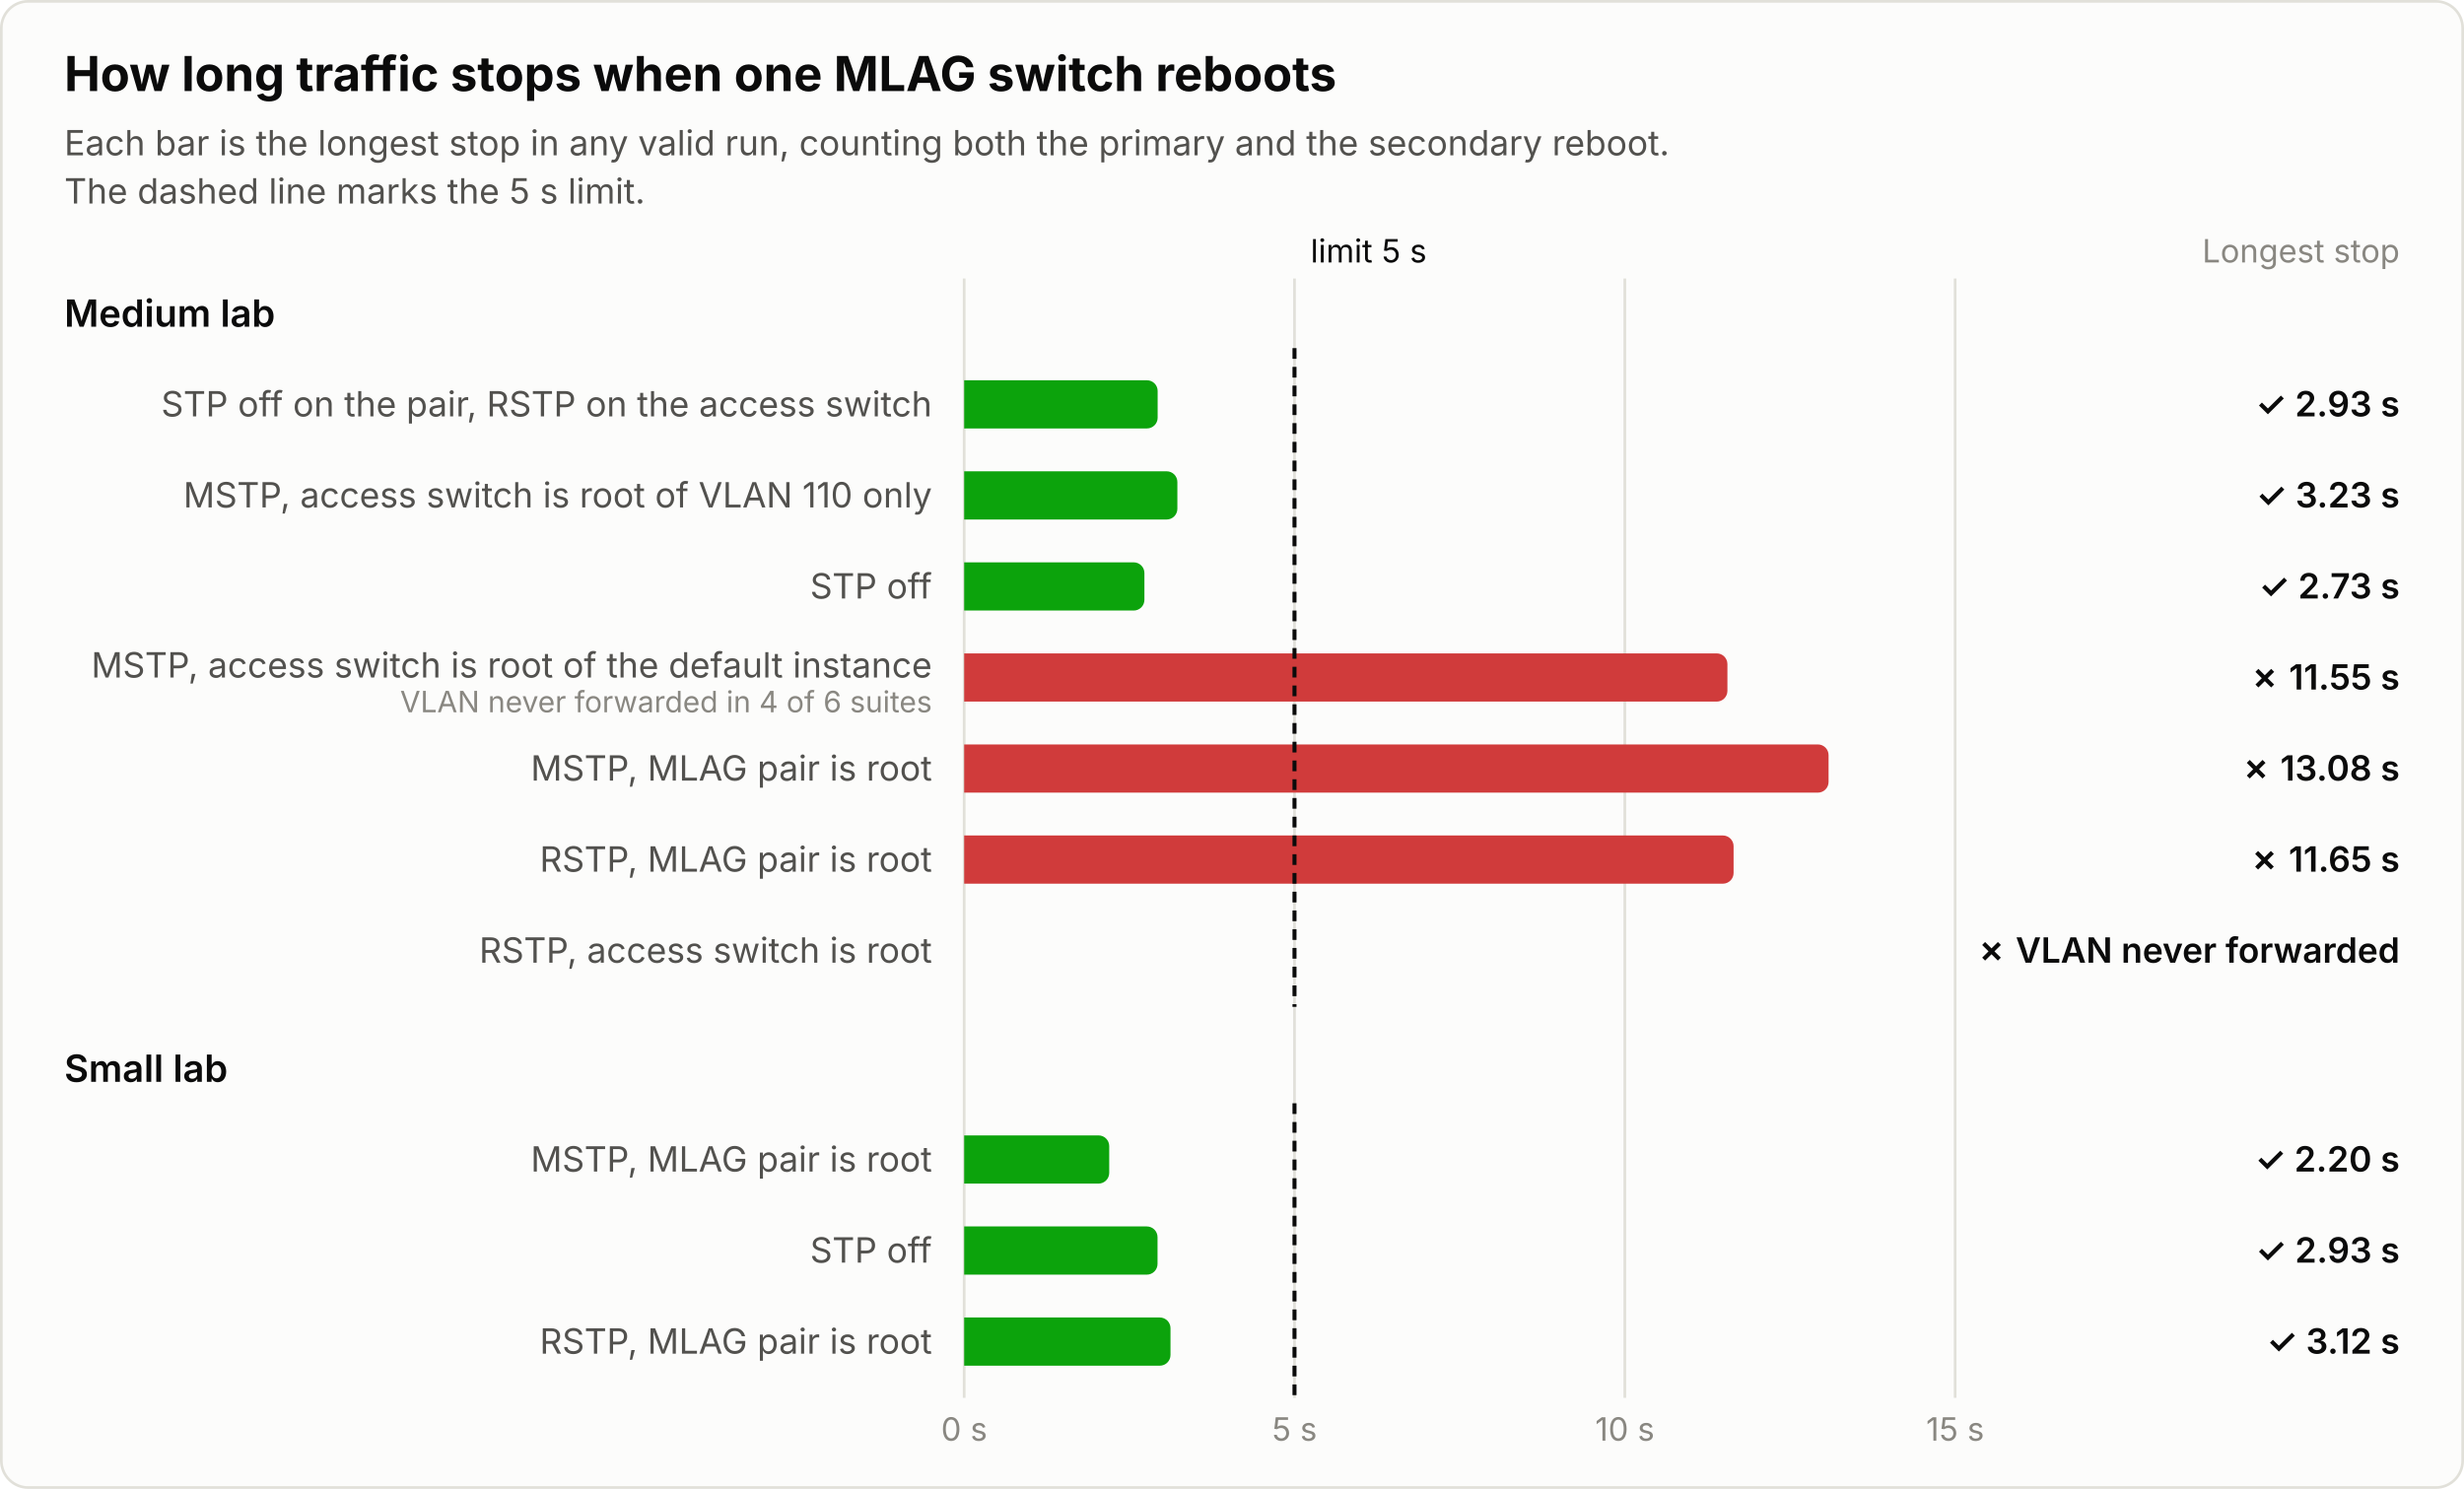
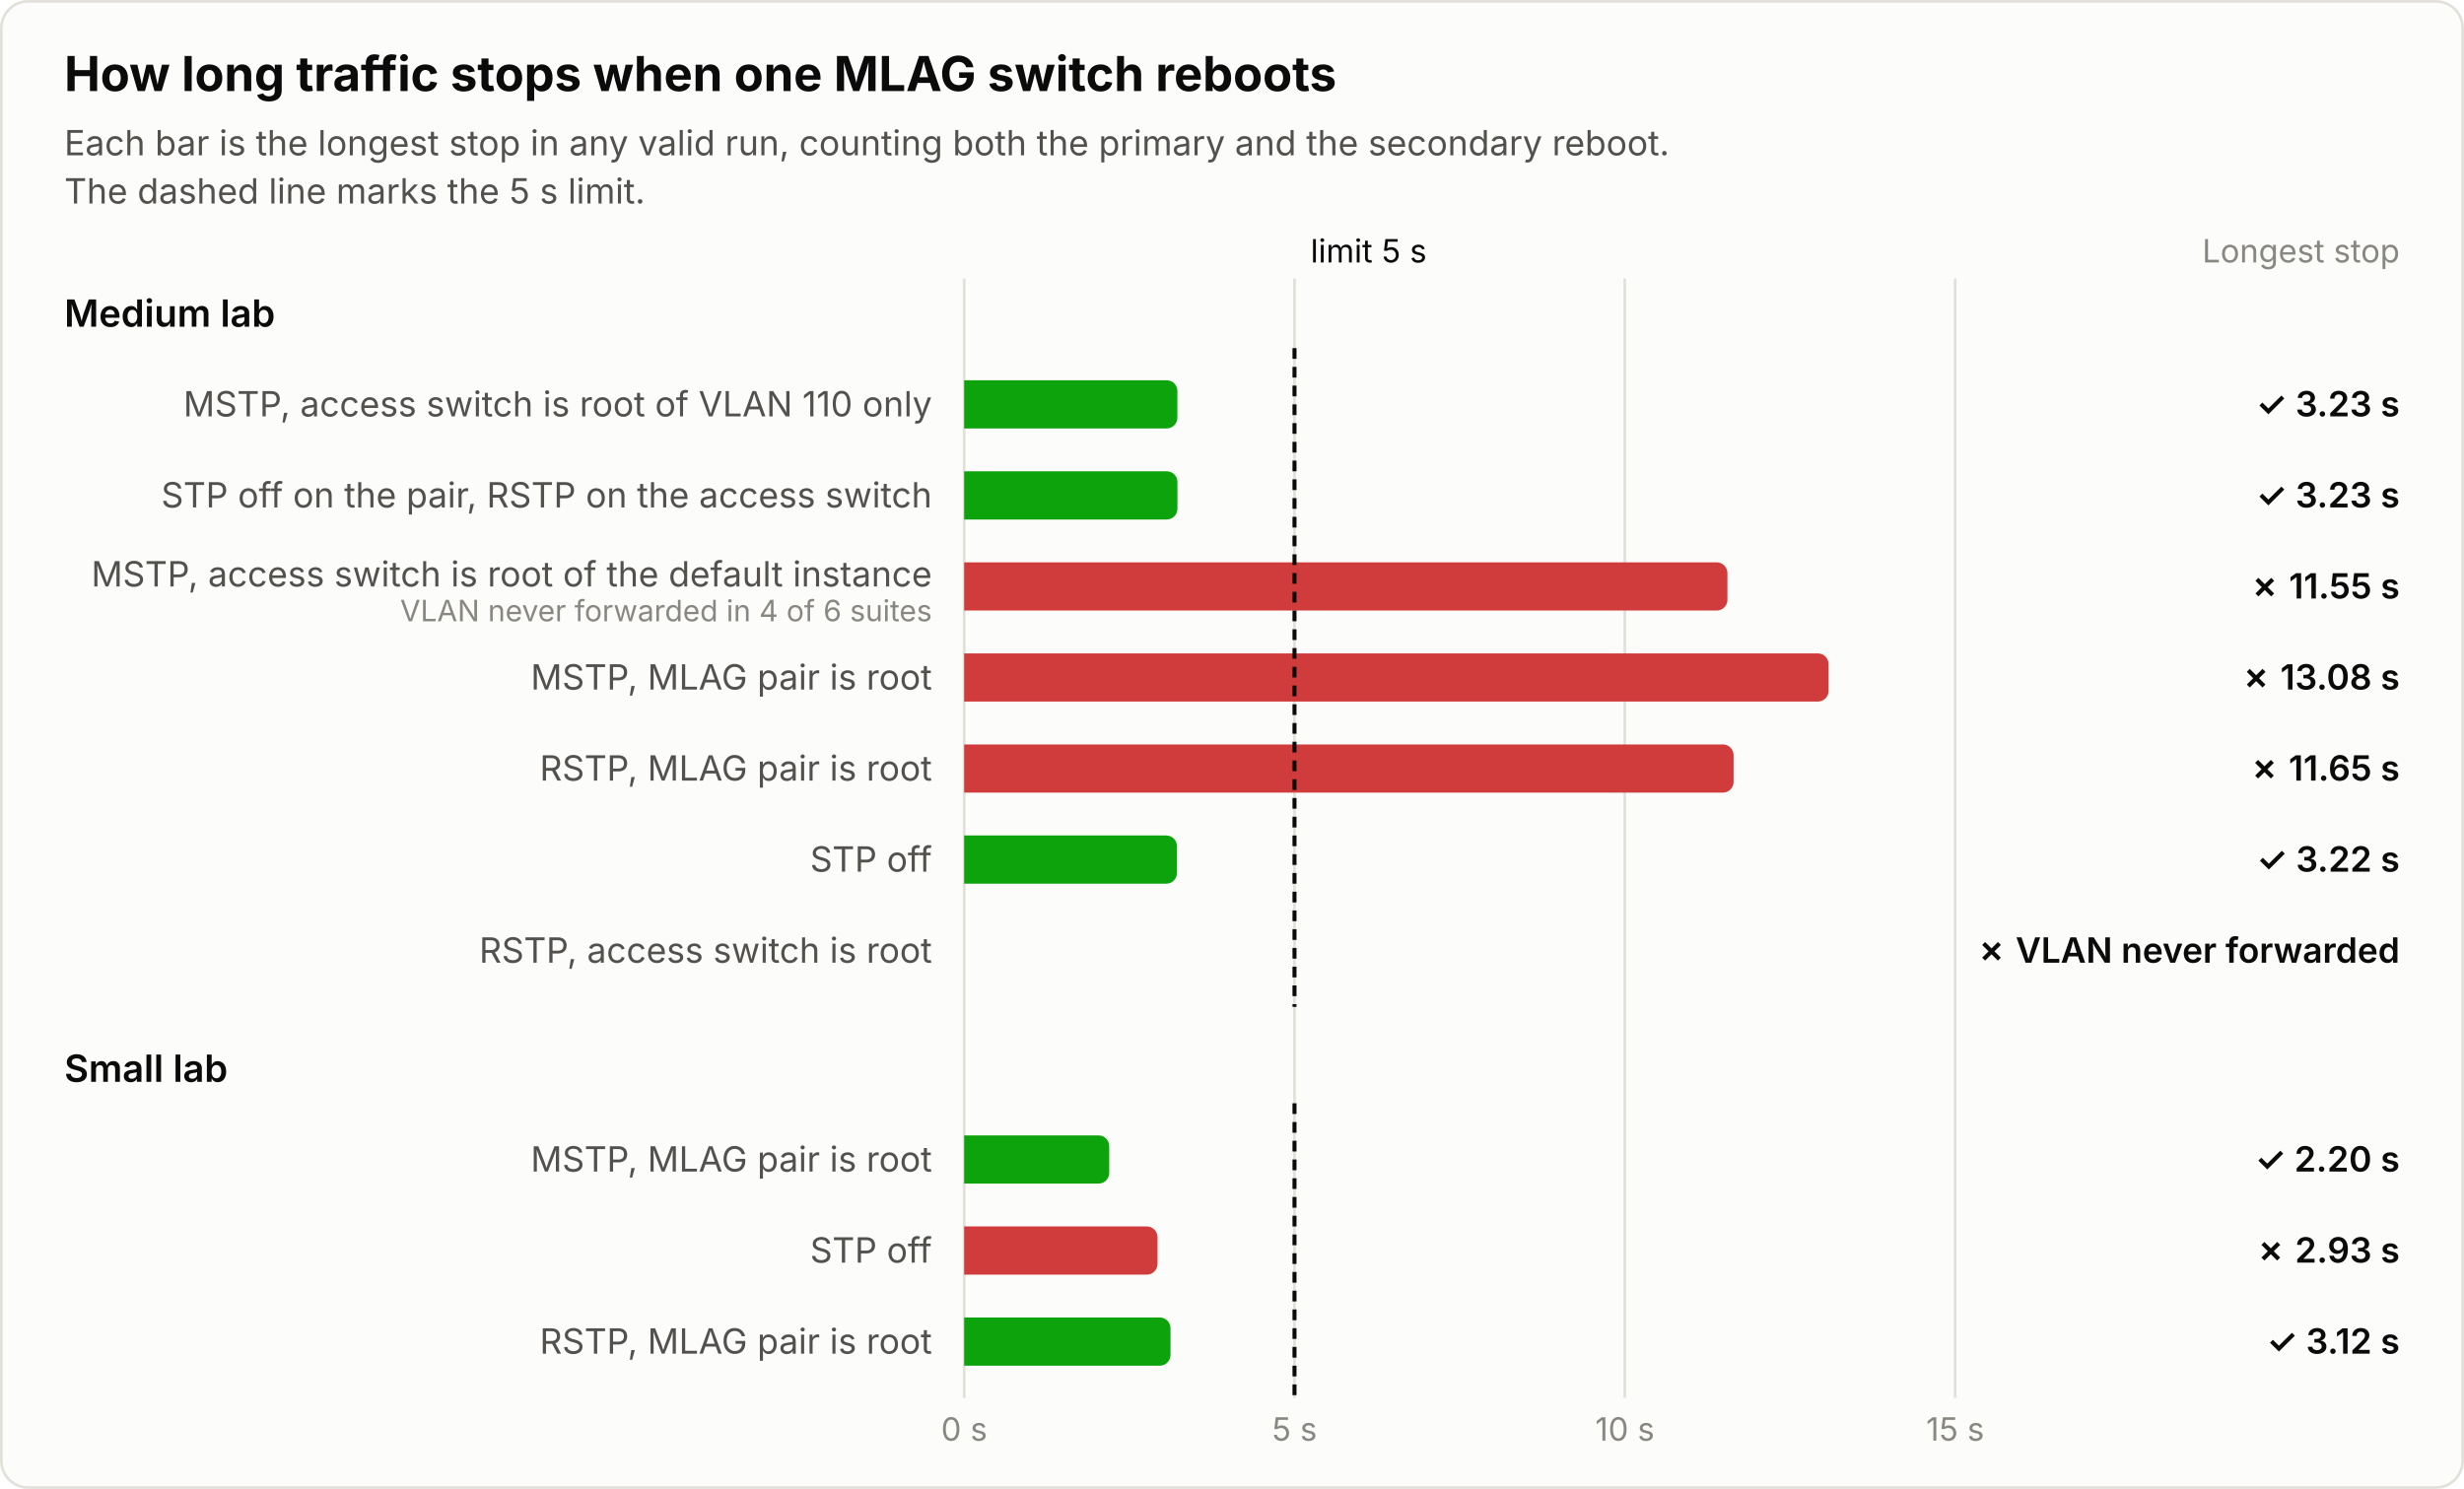
<svg xmlns="http://www.w3.org/2000/svg" width="920" height="556" viewBox="0 0 920 556" font-family="system-ui, -apple-system, &quot;Segoe UI&quot;, sans-serif" role="img" aria-label="Traffic stop during an MLAG peer reboot per setup">
  <rect x="0.5" y="0.5" width="919" height="555" rx="10" fill="#fcfcfb" stroke="#e1e0d9" />
  <line x1="360.0" y1="104" x2="360.0" y2="522" stroke="#e1e0d9" stroke-width="1" />
  <text x="360.0" y="538" font-size="12" fill="#898781" text-anchor="middle" style="font-variant-numeric: tabular-nums">0 s</text>
  <line x1="483.333" y1="104" x2="483.333" y2="522" stroke="#e1e0d9" stroke-width="1" />
  <text x="483.333" y="538" font-size="12" fill="#898781" text-anchor="middle" style="font-variant-numeric: tabular-nums">5 s</text>
  <line x1="606.667" y1="104" x2="606.667" y2="522" stroke="#e1e0d9" stroke-width="1" />
  <text x="606.667" y="538" font-size="12" fill="#898781" text-anchor="middle" style="font-variant-numeric: tabular-nums">10 s</text>
  <line x1="730.0" y1="104" x2="730.0" y2="522" stroke="#e1e0d9" stroke-width="1" />
  <text x="730.0" y="538" font-size="12" fill="#898781" text-anchor="middle" style="font-variant-numeric: tabular-nums">15 s</text>
-   <path d="M360,142.0 H428.236 a4,4 0 0 1 4,4 V156.0 a4,4 0 0 1 -4,4 H360 Z" fill="#0ca30c" />
-   <path d="M360,176.0 H435.604 a4,4 0 0 1 4,4 V190.0 a4,4 0 0 1 -4,4 H360 Z" fill="#0ca30c" />
-   <path d="M360,210.0 H423.296 a4,4 0 0 1 4,4 V224.0 a4,4 0 0 1 -4,4 H360 Z" fill="#0ca30c" />
-   <path d="M360,244.0 H640.976 a4,4 0 0 1 4,4 V258.0 a4,4 0 0 1 -4,4 H360 Z" fill="#d03b3b" />
-   <path d="M360,278.0 H678.745 a4,4 0 0 1 4,4 V292.0 a4,4 0 0 1 -4,4 H360 Z" fill="#d03b3b" />
-   <path d="M360,312.0 H643.282 a4,4 0 0 1 4,4 V326.0 a4,4 0 0 1 -4,4 H360 Z" fill="#d03b3b" />
+   <path d="M360,142.0 H435.604 a4,4 0 0 1 4,4 V156.0 a4,4 0 0 1 -4,4 H360 Z" fill="#0ca30c" />
+   <path d="M360,176.0 H435.631 a4,4 0 0 1 4,4 V190.0 a4,4 0 0 1 -4,4 H360 Z" fill="#0ca30c" />
+   <path d="M360,210.0 H640.976 a4,4 0 0 1 4,4 V224.0 a4,4 0 0 1 -4,4 H360 Z" fill="#d03b3b" />
+   <path d="M360,244.0 H678.745 a4,4 0 0 1 4,4 V258.0 a4,4 0 0 1 -4,4 H360 Z" fill="#d03b3b" />
+   <path d="M360,278.0 H643.282 a4,4 0 0 1 4,4 V292.0 a4,4 0 0 1 -4,4 H360 Z" fill="#d03b3b" />
+   <path d="M360,312.0 H435.452 a4,4 0 0 1 4,4 V326.0 a4,4 0 0 1 -4,4 H360 Z" fill="#0ca30c" />
  <path d="M360,424.0 H410.156 a4,4 0 0 1 4,4 V438.0 a4,4 0 0 1 -4,4 H360 Z" fill="#0ca30c" />
-   <path d="M360,458.0 H428.192 a4,4 0 0 1 4,4 V472.0 a4,4 0 0 1 -4,4 H360 Z" fill="#0ca30c" />
+   <path d="M360,458.0 H428.192 a4,4 0 0 1 4,4 V472.0 a4,4 0 0 1 -4,4 H360 Z" fill="#d03b3b" />
  <path d="M360,492.0 H433.037 a4,4 0 0 1 4,4 V506.0 a4,4 0 0 1 -4,4 H360 Z" fill="#0ca30c" />
  <line x1="483.333" y1="130" x2="483.333" y2="376" stroke="#0b0b0b" stroke-width="1.5" stroke-dasharray="4 3" />
  <line x1="483.333" y1="412" x2="483.333" y2="522" stroke="#0b0b0b" stroke-width="1.5" stroke-dasharray="4 3" />
  <text x="24" y="34" font-size="18" font-weight="700" fill="#0b0b0b">How long traffic stops when one MLAG switch reboots</text>
  <text x="24" y="58" font-size="13" fill="#52514e">Each bar is the longest stop in any valid run, counting both the primary and the secondary reboot.</text>
  <text x="24" y="76" font-size="13" fill="#52514e">The dashed line marks the 5 s limit.</text>
  <text x="489.333" y="98" font-size="12" fill="#0b0b0b">limit 5 s</text>
  <text x="24" y="122" font-size="14" font-weight="600" fill="#0b0b0b">Medium lab</text>
-   <text x="348" y="155.5" font-size="13" fill="#52514e" text-anchor="end">STP off on the pair, RSTP on the access switch</text>
-   <text x="896" y="155.5" font-size="13" font-weight="600" fill="#0b0b0b" text-anchor="end" style="font-variant-numeric: tabular-nums">✓ 2.93 s</text>
-   <text x="348" y="189.5" font-size="13" fill="#52514e" text-anchor="end">MSTP, access switch is root of VLAN 110 only</text>
+   <text x="348" y="155.5" font-size="13" fill="#52514e" text-anchor="end">MSTP, access switch is root of VLAN 110 only</text>
+   <text x="896" y="155.5" font-size="13" font-weight="600" fill="#0b0b0b" text-anchor="end" style="font-variant-numeric: tabular-nums">✓ 3.23 s</text>
+   <text x="348" y="189.5" font-size="13" fill="#52514e" text-anchor="end">STP off on the pair, RSTP on the access switch</text>
  <text x="896" y="189.5" font-size="13" font-weight="600" fill="#0b0b0b" text-anchor="end" style="font-variant-numeric: tabular-nums">✓ 3.23 s</text>
-   <text x="348" y="223.5" font-size="13" fill="#52514e" text-anchor="end">STP off</text>
-   <text x="896" y="223.5" font-size="13" font-weight="600" fill="#0b0b0b" text-anchor="end" style="font-variant-numeric: tabular-nums">✓ 2.73 s</text>
-   <text x="348" y="253.0" font-size="13" fill="#52514e" text-anchor="end">MSTP, access switch is root of the default instance</text>
-   <text x="348" y="266.0" font-size="11" fill="#898781" text-anchor="end">VLAN never forwarded in 4 of 6 suites</text>
-   <text x="896" y="257.5" font-size="13" font-weight="600" fill="#0b0b0b" text-anchor="end" style="font-variant-numeric: tabular-nums">✗ 11.55 s</text>
-   <text x="348" y="291.5" font-size="13" fill="#52514e" text-anchor="end">MSTP, MLAG pair is root</text>
-   <text x="896" y="291.5" font-size="13" font-weight="600" fill="#0b0b0b" text-anchor="end" style="font-variant-numeric: tabular-nums">✗ 13.08 s</text>
-   <text x="348" y="325.5" font-size="13" fill="#52514e" text-anchor="end">RSTP, MLAG pair is root</text>
-   <text x="896" y="325.5" font-size="13" font-weight="600" fill="#0b0b0b" text-anchor="end" style="font-variant-numeric: tabular-nums">✗ 11.65 s</text>
+   <text x="348" y="219.0" font-size="13" fill="#52514e" text-anchor="end">MSTP, access switch is root of the default instance</text>
+   <text x="348" y="232.0" font-size="11" fill="#898781" text-anchor="end">VLAN never forwarded in 4 of 6 suites</text>
+   <text x="896" y="223.5" font-size="13" font-weight="600" fill="#0b0b0b" text-anchor="end" style="font-variant-numeric: tabular-nums">✗ 11.55 s</text>
+   <text x="348" y="257.5" font-size="13" fill="#52514e" text-anchor="end">MSTP, MLAG pair is root</text>
+   <text x="896" y="257.5" font-size="13" font-weight="600" fill="#0b0b0b" text-anchor="end" style="font-variant-numeric: tabular-nums">✗ 13.08 s</text>
+   <text x="348" y="291.5" font-size="13" fill="#52514e" text-anchor="end">RSTP, MLAG pair is root</text>
+   <text x="896" y="291.5" font-size="13" font-weight="600" fill="#0b0b0b" text-anchor="end" style="font-variant-numeric: tabular-nums">✗ 11.65 s</text>
+   <text x="348" y="325.5" font-size="13" fill="#52514e" text-anchor="end">STP off</text>
+   <text x="896" y="325.5" font-size="13" font-weight="600" fill="#0b0b0b" text-anchor="end" style="font-variant-numeric: tabular-nums">✓ 3.22 s</text>
  <text x="348" y="359.5" font-size="13" fill="#52514e" text-anchor="end">RSTP, access switch is root</text>
  <text x="896" y="359.5" font-size="13" font-weight="600" fill="#0b0b0b" text-anchor="end">✗ VLAN never forwarded</text>
  <text x="24" y="404" font-size="14" font-weight="600" fill="#0b0b0b">Small lab</text>
  <text x="348" y="437.5" font-size="13" fill="#52514e" text-anchor="end">MSTP, MLAG pair is root</text>
  <text x="896" y="437.5" font-size="13" font-weight="600" fill="#0b0b0b" text-anchor="end" style="font-variant-numeric: tabular-nums">✓ 2.20 s</text>
  <text x="348" y="471.5" font-size="13" fill="#52514e" text-anchor="end">STP off</text>
-   <text x="896" y="471.5" font-size="13" font-weight="600" fill="#0b0b0b" text-anchor="end" style="font-variant-numeric: tabular-nums">✓ 2.93 s</text>
+   <text x="896" y="471.5" font-size="13" font-weight="600" fill="#0b0b0b" text-anchor="end" style="font-variant-numeric: tabular-nums">✗ 2.93 s</text>
  <text x="348" y="505.5" font-size="13" fill="#52514e" text-anchor="end">RSTP, MLAG pair is root</text>
  <text x="896" y="505.5" font-size="13" font-weight="600" fill="#0b0b0b" text-anchor="end" style="font-variant-numeric: tabular-nums">✓ 3.12 s</text>
  <text x="896" y="98" font-size="12" fill="#898781" text-anchor="end">Longest stop</text>
</svg>
